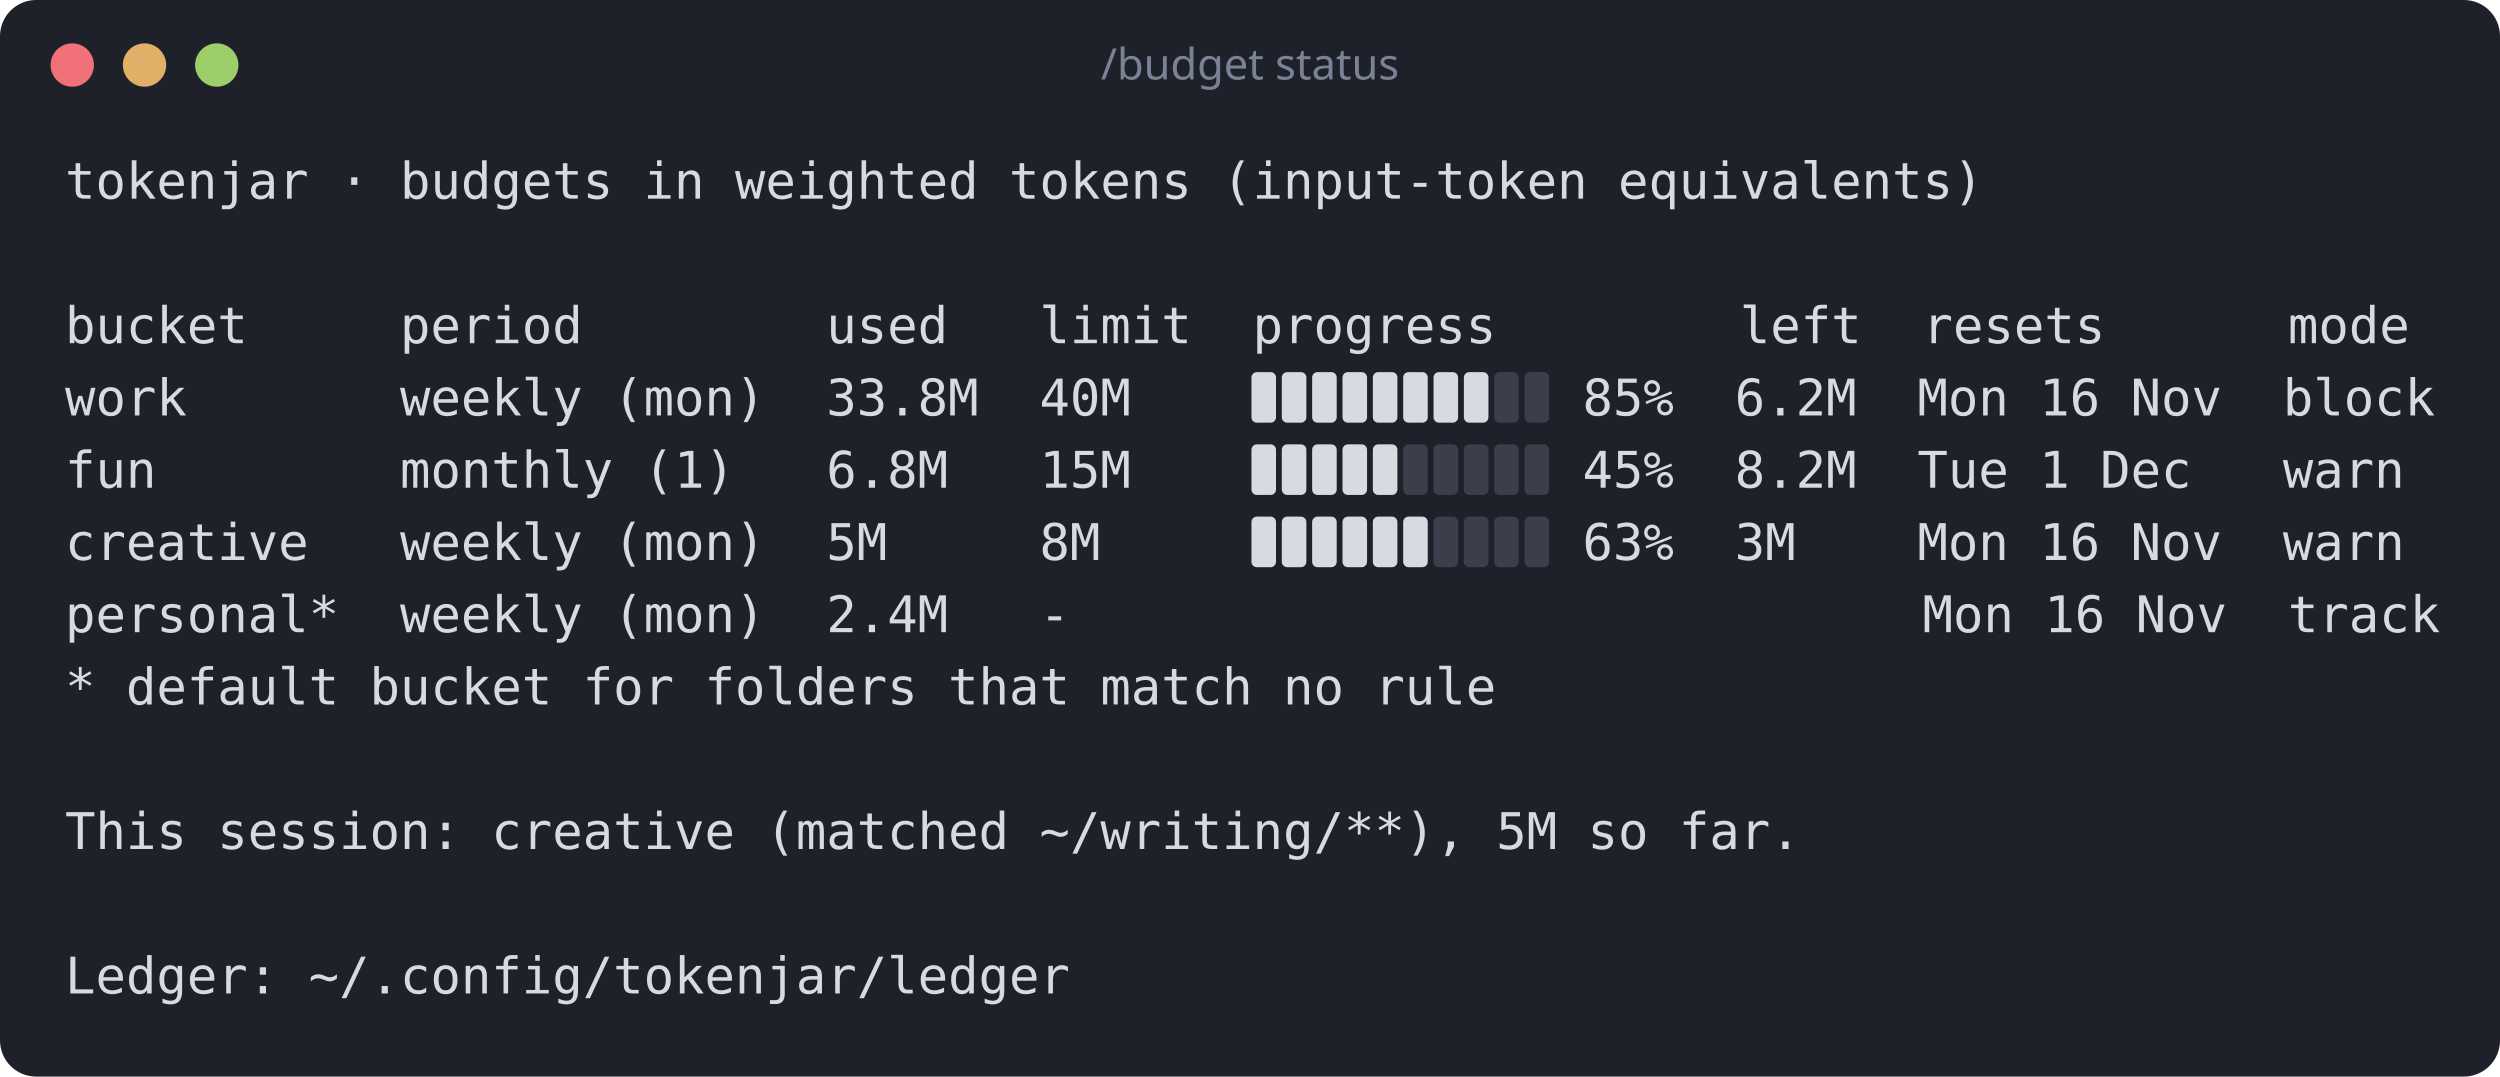
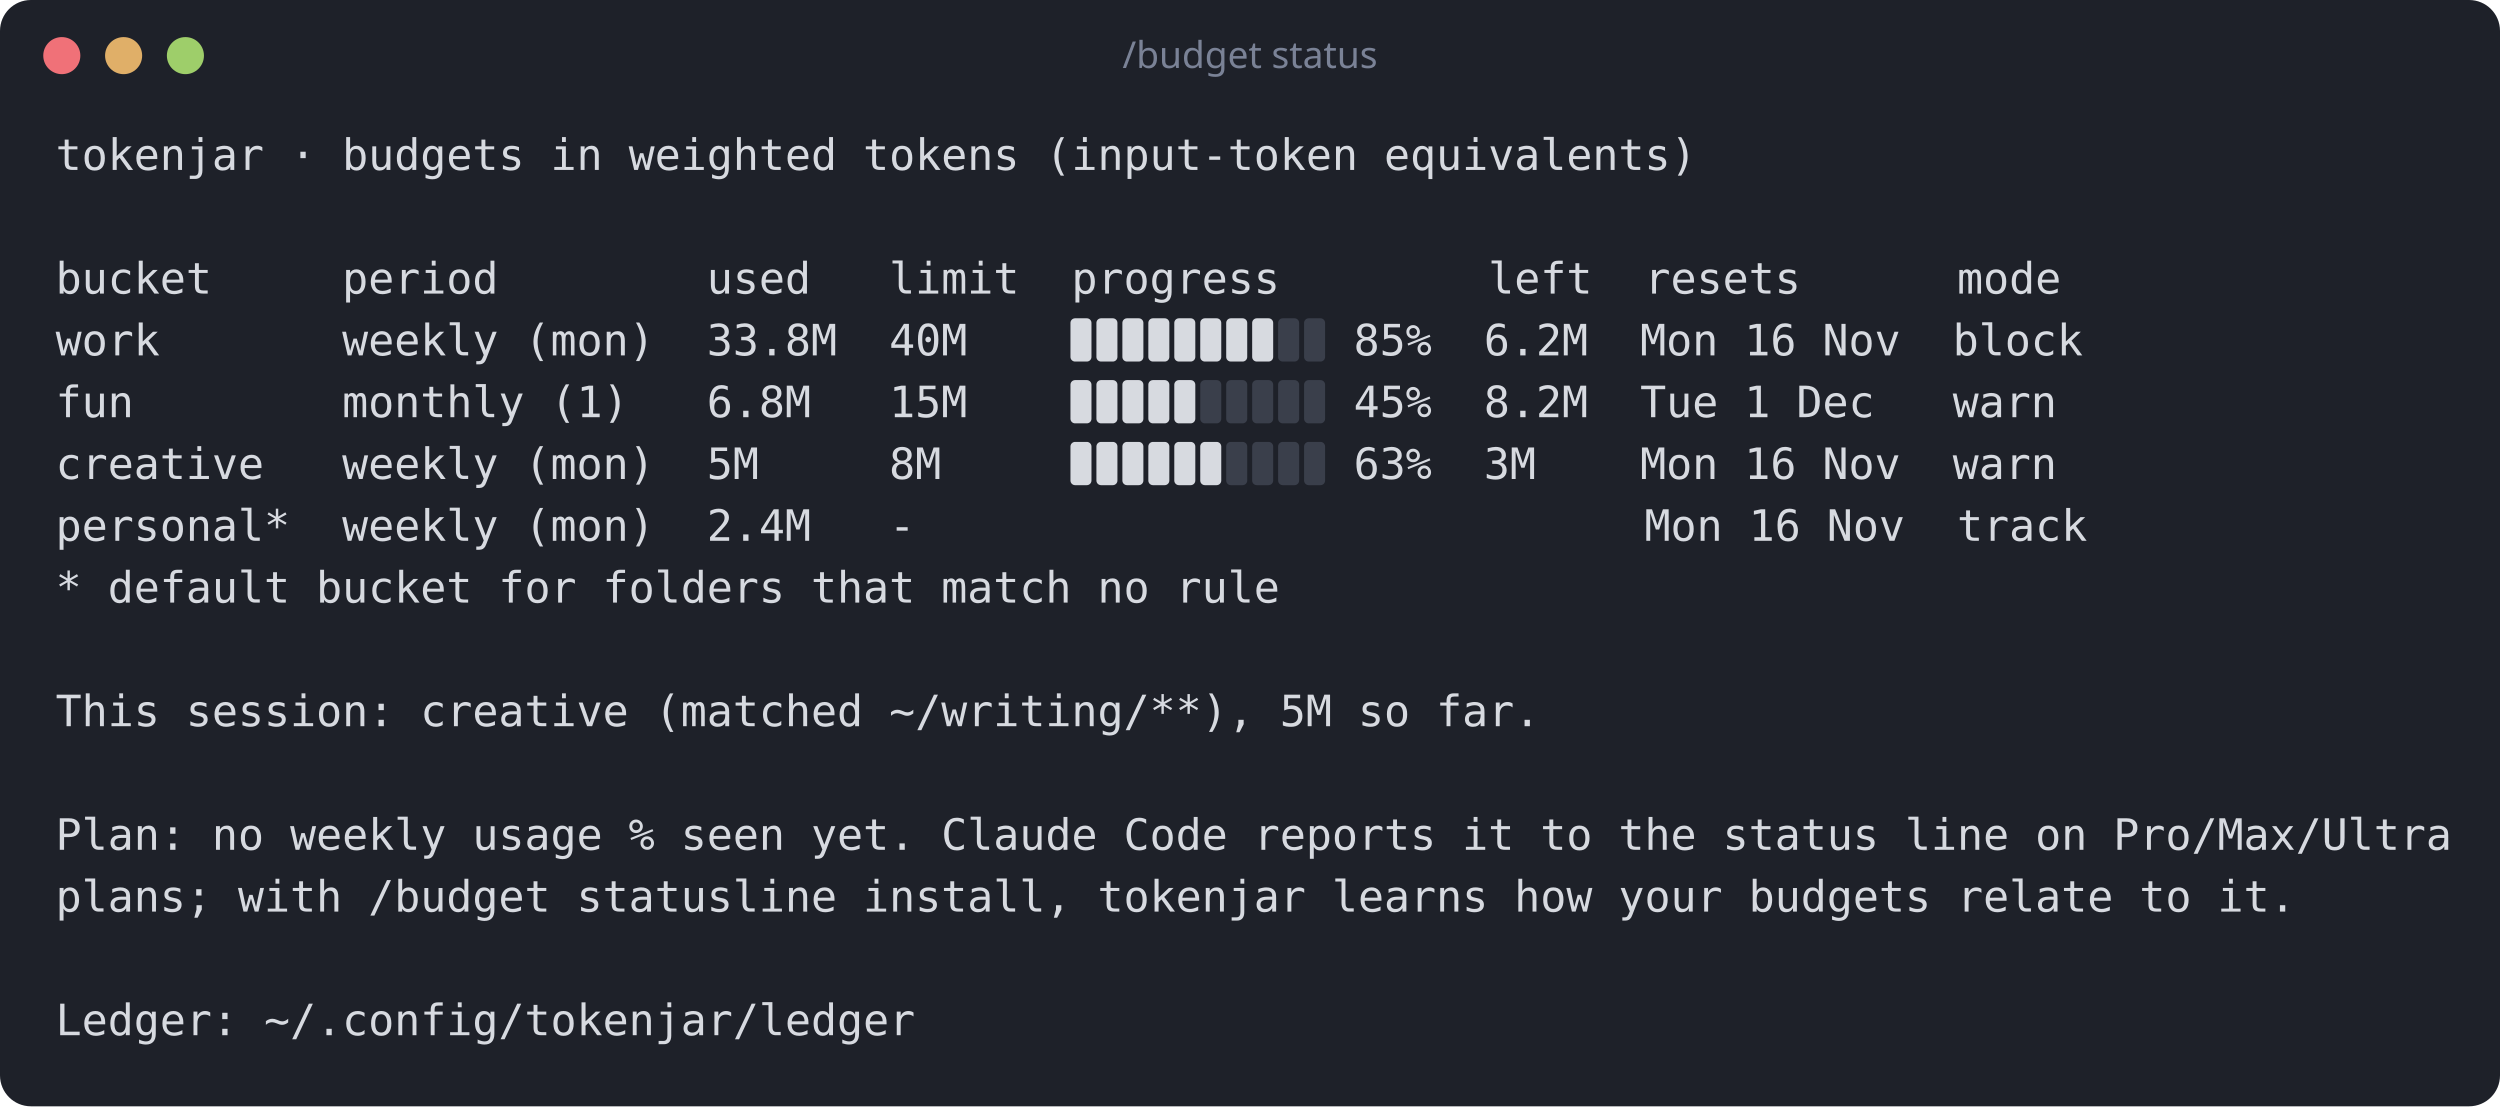
- <svg xmlns="http://www.w3.org/2000/svg" width="692" height="298" viewBox="0 0 692 298" role="img" aria-label="/budget status">
-   <rect width="692" height="298" rx="10" fill="#1e2129" />
+ <svg xmlns="http://www.w3.org/2000/svg" width="809" height="358" viewBox="0 0 809 358" role="img" aria-label="/budget status">
+   <rect width="809" height="358" rx="10" fill="#1e2129" />
  <circle cx="20" cy="18" r="6" fill="#f07178" />
  <circle cx="40" cy="18" r="6" fill="#e0af68" />
  <circle cx="60" cy="18" r="6" fill="#9ece6a" />
-   <text x="346" y="22" fill="#7a8296" font-family="ui-sans-serif, system-ui, sans-serif" font-size="12" text-anchor="middle">/budget status</text>
+   <text x="404.5" y="22" fill="#7a8296" font-family="ui-sans-serif, system-ui, sans-serif" font-size="12" text-anchor="middle">/budget status</text>
  <g font-family="ui-monospace, SFMono-Regular, Menlo, Consolas, 'DejaVu Sans Mono', monospace" font-size="14">
    <text x="18.0" y="55" fill="#d7dae0" textLength="529.2" lengthAdjust="spacingAndGlyphs" xml:space="preserve">tokenjar · budgets in weighted tokens (input-token equivalents)</text>
    <text x="18.0" y="95" fill="#d7dae0" textLength="646.8" lengthAdjust="spacingAndGlyphs" xml:space="preserve">bucket     period        used   limit  progress        left  resets      mode</text>
    <text x="18.0" y="115" fill="#d7dae0" textLength="327.6" lengthAdjust="spacingAndGlyphs" xml:space="preserve">work       weekly (mon)  33.8M  40M    </text>
    <rect x="346.4" y="103" width="6.8" height="14" rx="1.5" fill="#d7dae0" />
    <rect x="354.8" y="103" width="6.8" height="14" rx="1.5" fill="#d7dae0" />
    <rect x="363.2" y="103" width="6.8" height="14" rx="1.5" fill="#d7dae0" />
    <rect x="371.6" y="103" width="6.8" height="14" rx="1.5" fill="#d7dae0" />
    <rect x="380.0" y="103" width="6.8" height="14" rx="1.5" fill="#d7dae0" />
    <rect x="388.4" y="103" width="6.8" height="14" rx="1.5" fill="#d7dae0" />
    <rect x="396.8" y="103" width="6.8" height="14" rx="1.5" fill="#d7dae0" />
    <rect x="405.2" y="103" width="6.8" height="14" rx="1.5" fill="#d7dae0" />
    <rect x="413.6" y="103" width="6.8" height="14" rx="1.5" fill="#3a3f4b" />
    <rect x="422.0" y="103" width="6.8" height="14" rx="1.5" fill="#3a3f4b" />
    <text x="429.6" y="115" fill="#d7dae0" textLength="243.6" lengthAdjust="spacingAndGlyphs" xml:space="preserve"> 85%  6.2M  Mon 16 Nov  block</text>
    <text x="18.0" y="135" fill="#d7dae0" textLength="327.6" lengthAdjust="spacingAndGlyphs" xml:space="preserve">fun        monthly (1)   6.8M   15M    </text>
    <rect x="346.4" y="123" width="6.8" height="14" rx="1.5" fill="#d7dae0" />
    <rect x="354.8" y="123" width="6.8" height="14" rx="1.5" fill="#d7dae0" />
    <rect x="363.2" y="123" width="6.8" height="14" rx="1.5" fill="#d7dae0" />
    <rect x="371.6" y="123" width="6.8" height="14" rx="1.5" fill="#d7dae0" />
    <rect x="380.0" y="123" width="6.8" height="14" rx="1.5" fill="#d7dae0" />
    <rect x="388.4" y="123" width="6.8" height="14" rx="1.5" fill="#3a3f4b" />
    <rect x="396.8" y="123" width="6.8" height="14" rx="1.5" fill="#3a3f4b" />
    <rect x="405.2" y="123" width="6.8" height="14" rx="1.5" fill="#3a3f4b" />
    <rect x="413.6" y="123" width="6.8" height="14" rx="1.5" fill="#3a3f4b" />
    <rect x="422.0" y="123" width="6.8" height="14" rx="1.5" fill="#3a3f4b" />
    <text x="429.6" y="135" fill="#d7dae0" textLength="235.2" lengthAdjust="spacingAndGlyphs" xml:space="preserve"> 45%  8.2M  Tue 1 Dec   warn</text>
    <text x="18.0" y="155" fill="#d7dae0" textLength="327.6" lengthAdjust="spacingAndGlyphs" xml:space="preserve">creative   weekly (mon)  5M     8M     </text>
    <rect x="346.4" y="143" width="6.8" height="14" rx="1.5" fill="#d7dae0" />
    <rect x="354.8" y="143" width="6.8" height="14" rx="1.5" fill="#d7dae0" />
    <rect x="363.2" y="143" width="6.8" height="14" rx="1.5" fill="#d7dae0" />
    <rect x="371.6" y="143" width="6.8" height="14" rx="1.5" fill="#d7dae0" />
    <rect x="380.0" y="143" width="6.8" height="14" rx="1.5" fill="#d7dae0" />
    <rect x="388.4" y="143" width="6.8" height="14" rx="1.5" fill="#d7dae0" />
    <rect x="396.8" y="143" width="6.8" height="14" rx="1.5" fill="#3a3f4b" />
    <rect x="405.2" y="143" width="6.8" height="14" rx="1.5" fill="#3a3f4b" />
    <rect x="413.6" y="143" width="6.8" height="14" rx="1.5" fill="#3a3f4b" />
    <rect x="422.0" y="143" width="6.8" height="14" rx="1.5" fill="#3a3f4b" />
    <text x="429.6" y="155" fill="#d7dae0" textLength="235.2" lengthAdjust="spacingAndGlyphs" xml:space="preserve"> 63%  3M    Mon 16 Nov  warn</text>
    <text x="18.0" y="175" fill="#d7dae0" textLength="655.2" lengthAdjust="spacingAndGlyphs" xml:space="preserve">personal*  weekly (mon)  2.4M   -                            Mon 16 Nov  track</text>
    <text x="18.0" y="195" fill="#d7dae0" textLength="394.8" lengthAdjust="spacingAndGlyphs" xml:space="preserve">* default bucket for folders that match no rule</text>
    <text x="18.0" y="235" fill="#d7dae0" textLength="478.8" lengthAdjust="spacingAndGlyphs" xml:space="preserve">This session: creative (matched ~/writing/**), 5M so far.</text>
-     <text x="18.0" y="275" fill="#d7dae0" textLength="277.2" lengthAdjust="spacingAndGlyphs" xml:space="preserve">Ledger: ~/.config/tokenjar/ledger</text>
+     <text x="18.0" y="275" fill="#d7dae0" textLength="772.8" lengthAdjust="spacingAndGlyphs" xml:space="preserve">Plan: no weekly usage % seen yet. Claude Code reports it to the status line on Pro/Max/Ultra</text>
+     <text x="18.0" y="295" fill="#d7dae0" textLength="722.4" lengthAdjust="spacingAndGlyphs" xml:space="preserve">plans; with /budget statusline install, tokenjar learns how your budgets relate to it.</text>
+     <text x="18.0" y="335" fill="#d7dae0" textLength="277.2" lengthAdjust="spacingAndGlyphs" xml:space="preserve">Ledger: ~/.config/tokenjar/ledger</text>
  </g>
</svg>
